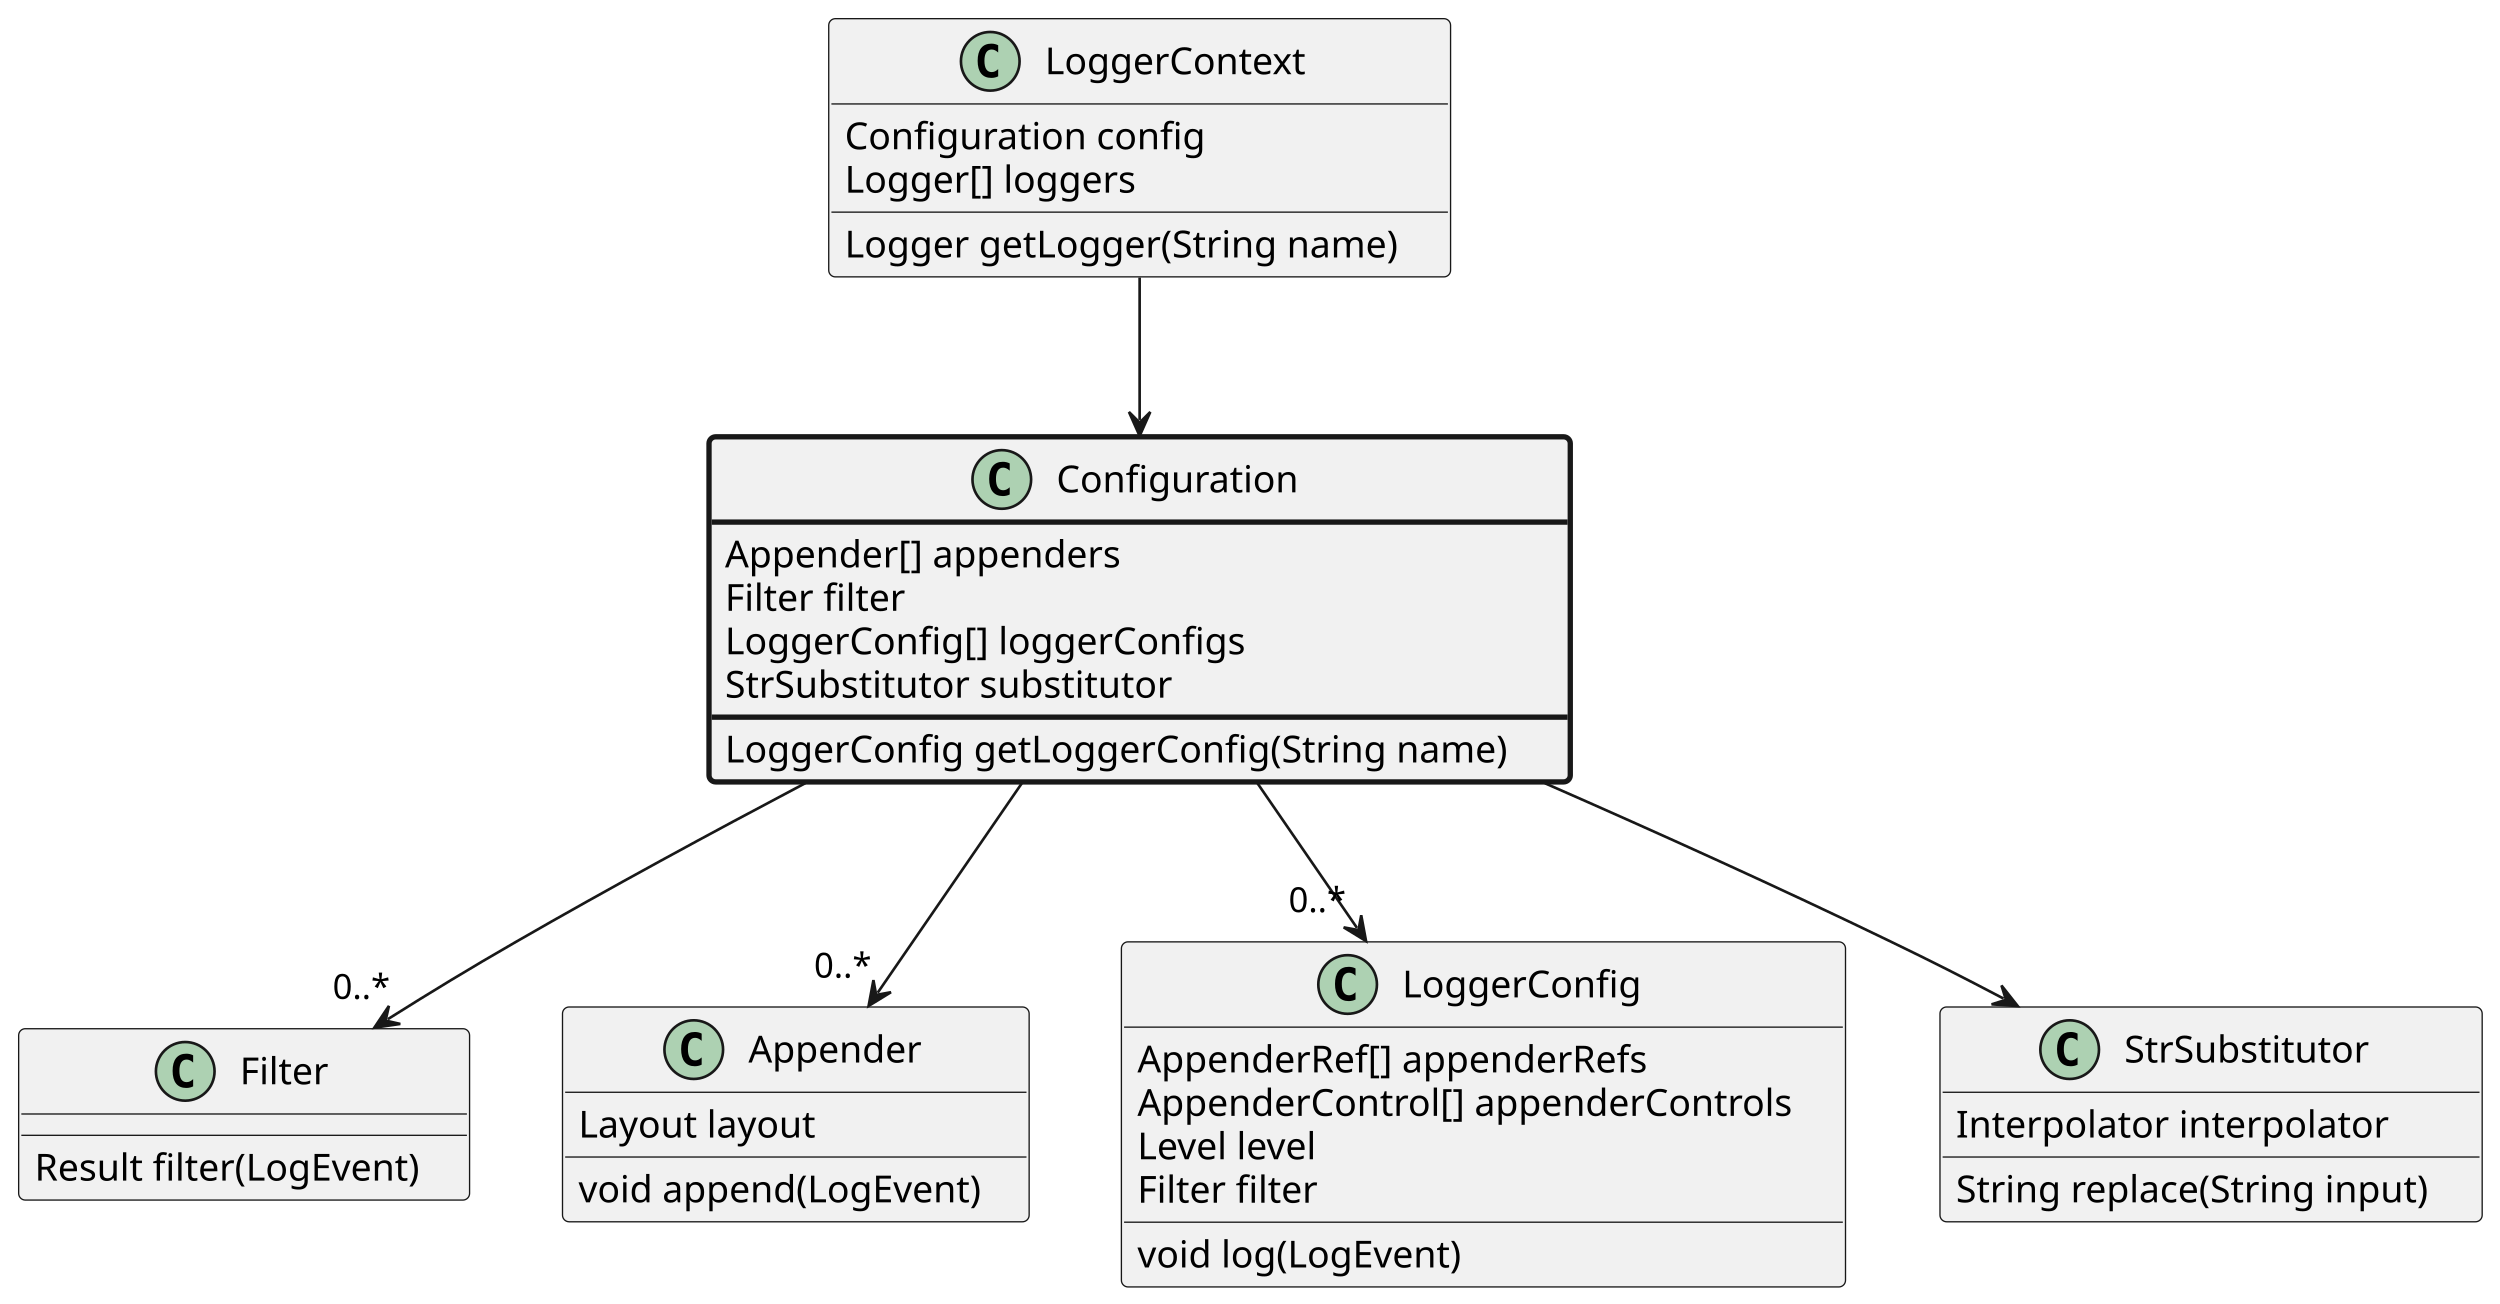
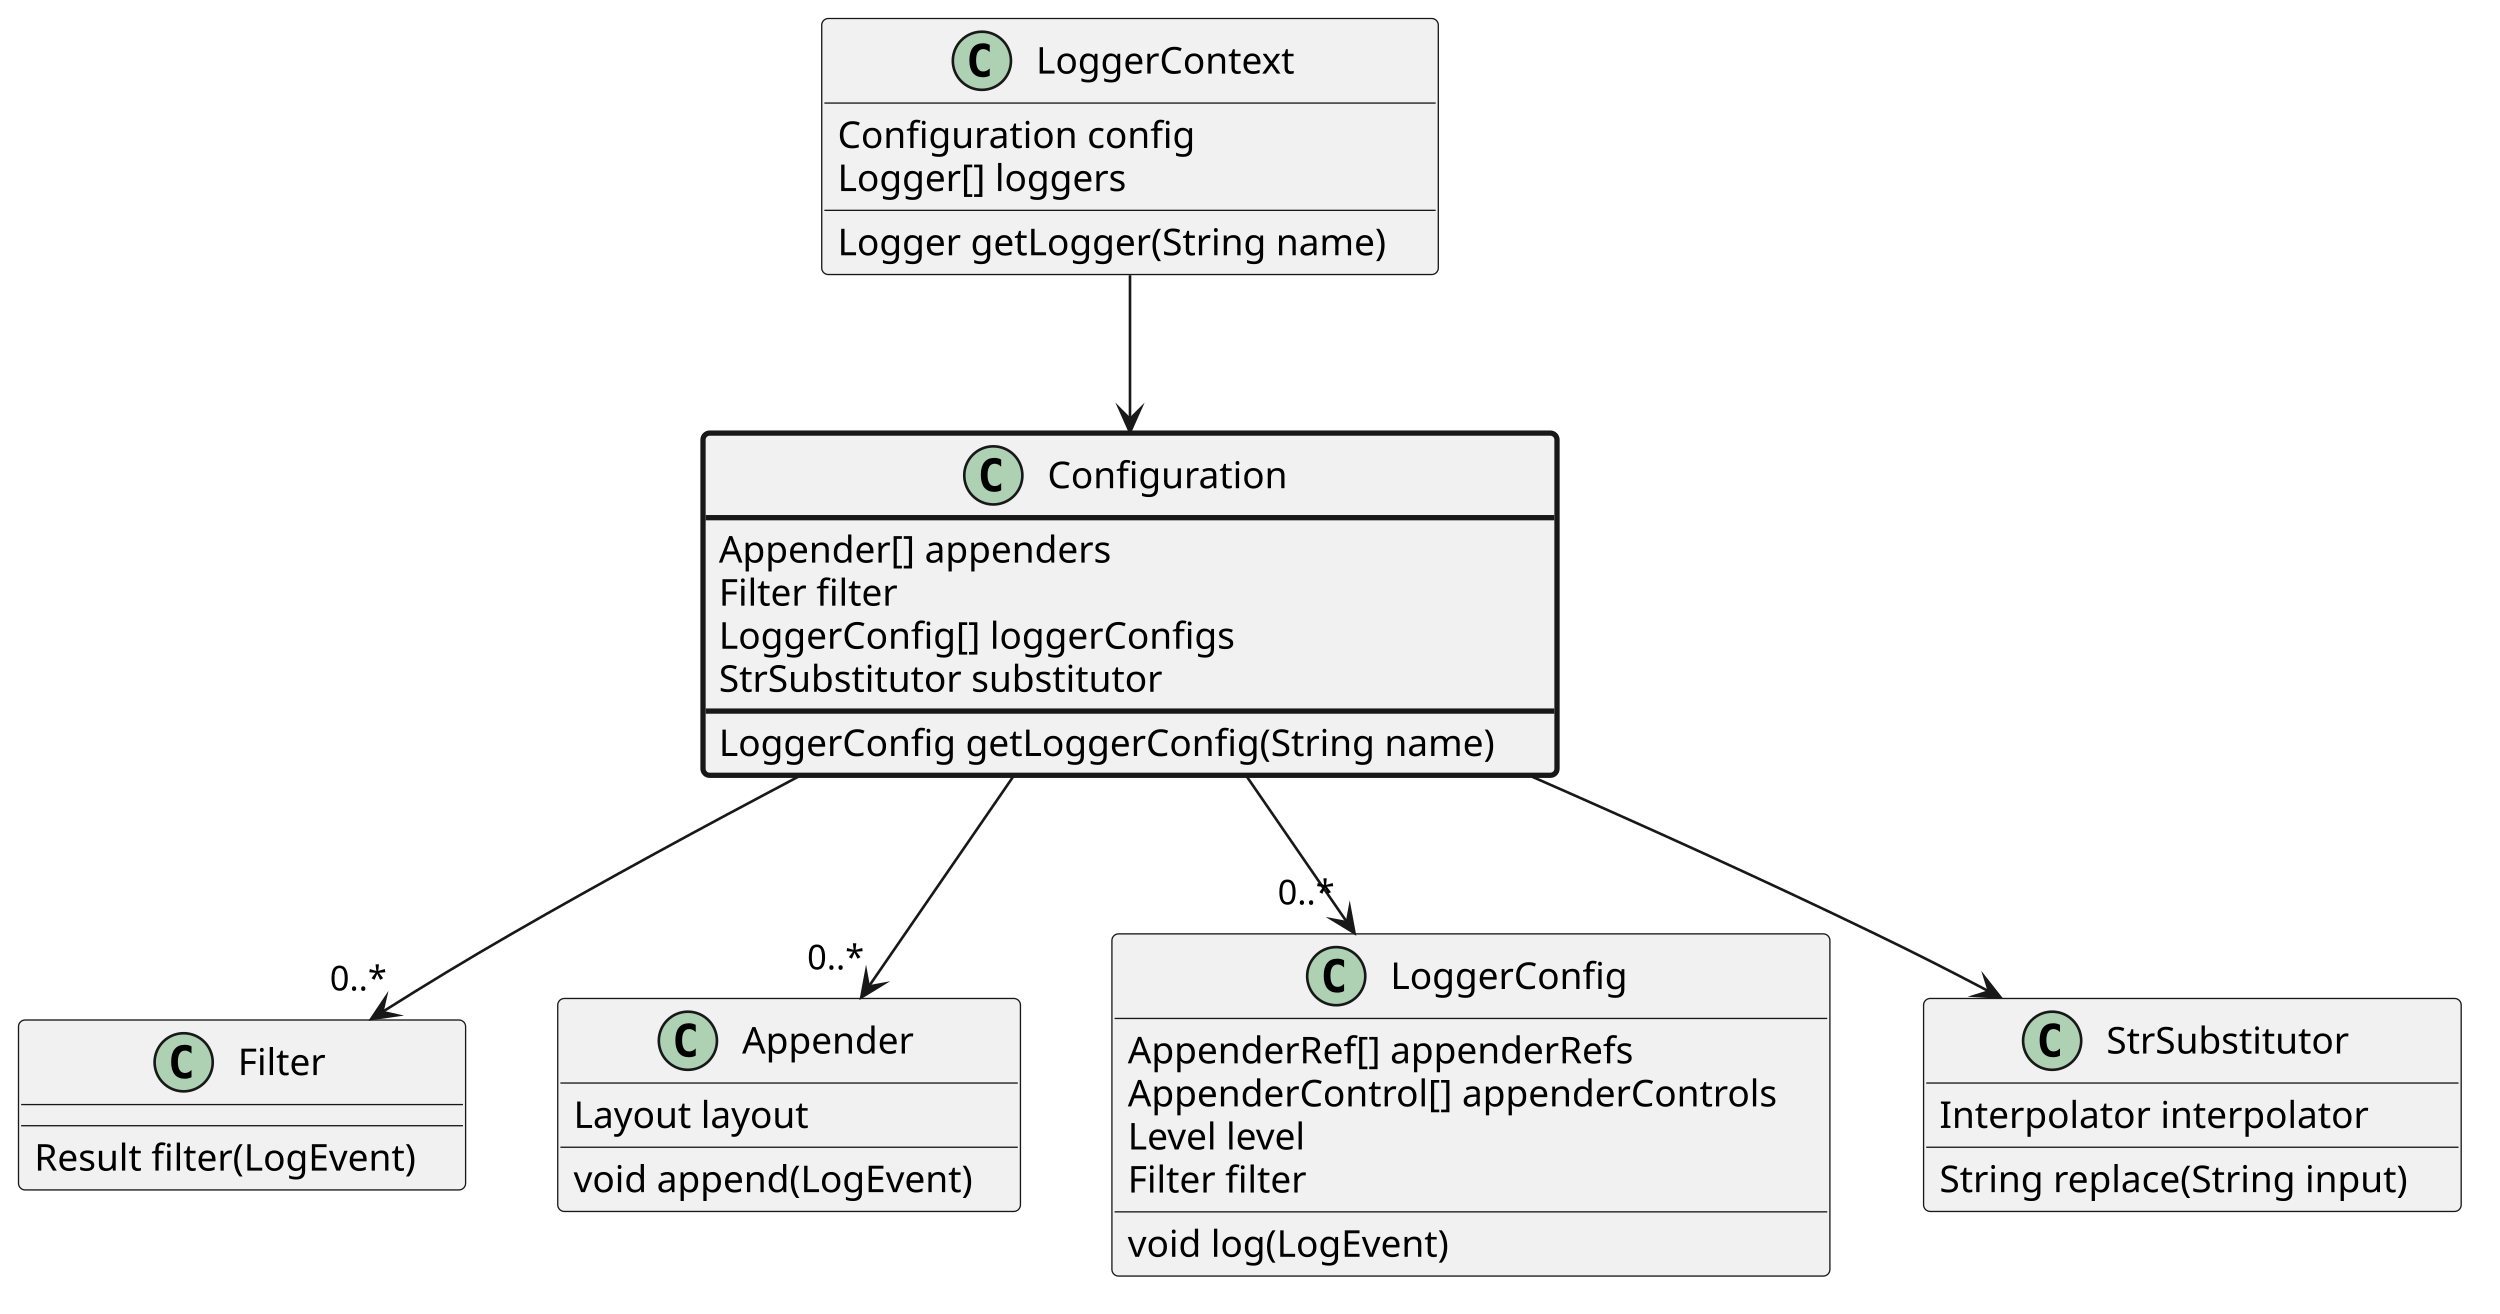
- <svg xmlns="http://www.w3.org/2000/svg" contentStyleType="text/css" data-diagram-type="CLASS" height="489px" preserveAspectRatio="none" style="width:938px;height:489px;background:#FFFFFF;" version="1.1" viewBox="0 0 938 489" width="938px" zoomAndPan="magnify">
+ <svg xmlns="http://www.w3.org/2000/svg" contentStyleType="text/css" data-diagram-type="CLASS" height="497px" preserveAspectRatio="none" style="width:946px;height:497px;background:#FFFFFF;" version="1.1" viewBox="0 0 946 497" width="946px" zoomAndPan="magnify">
  <defs />
  <g>
-     <g class="entity" data-qualified-name="LoggerContext" data-source-line="1" id="ent0002">
+     <g class="entity" data-qualified-name="LoggerContext" data-source-line="1" id="ent0001">
      <rect fill="#F1F1F1" height="96.891" rx="2.5" ry="2.5" style="stroke:#181818;stroke-width:0.5;" width="233.314" x="310.94" y="7" />
      <ellipse cx="371.547" cy="23" fill="#ADD1B2" rx="11" ry="11" style="stroke:#181818;stroke-width:1;" />
      <path d="M374.516,28.641 Q373.938,28.938 373.297,29.078 Q372.657,29.234 371.954,29.234 Q369.454,29.234 368.125,27.594 Q366.813,25.938 366.813,22.812 Q366.813,19.688 368.125,18.031 Q369.454,16.375 371.954,16.375 Q372.657,16.375 373.297,16.531 Q373.954,16.688 374.516,16.984 L374.516,19.703 Q373.891,19.125 373.297,18.859 Q372.704,18.578 372.079,18.578 Q370.735,18.578 370.047,19.656 Q369.36,20.719 369.36,22.812 Q369.36,24.906 370.047,25.984 Q370.735,27.047 372.079,27.047 Q372.704,27.047 373.297,26.781 Q373.891,26.5 374.516,25.922 L374.516,28.641 Z " fill="#000000" />
      <text fill="#000000" font-family="sans-serif" font-size="14" lengthAdjust="spacing" textLength="103.599" x="392.047" y="27.847">LoggerContext</text>
      <line style="stroke:#181818;stroke-width:0.5;" x1="311.94" x2="543.254" y1="39" y2="39" />
      <text fill="#000000" font-family="sans-serif" font-size="14" lengthAdjust="spacing" textLength="142.235" x="316.94" y="55.995">Configuration config</text>
      <text fill="#000000" font-family="sans-serif" font-size="14" lengthAdjust="spacing" textLength="115.773" x="316.94" y="72.292">Logger[] loggers</text>
      <line style="stroke:#181818;stroke-width:0.5;" x1="311.94" x2="543.254" y1="79.594" y2="79.594" />
      <text fill="#000000" font-family="sans-serif" font-size="14" lengthAdjust="spacing" textLength="221.314" x="316.94" y="96.589">Logger getLogger(String name)</text>
    </g>
-     <g class="entity" data-qualified-name="Configuration" data-source-line="7" id="ent0003">
+     <g class="entity" data-qualified-name="Configuration" data-source-line="7" id="ent0002">
      <rect fill="#F1F1F1" height="129.484" rx="2.5" ry="2.5" style="stroke:#181818;stroke-width:2;" width="323.151" x="266.02" y="163.89" />
      <ellipse cx="375.873" cy="179.89" fill="#ADD1B2" rx="11" ry="11" style="stroke:#181818;stroke-width:1;" />
      <path d="M378.842,185.531 Q378.264,185.827 377.623,185.968 Q376.983,186.124 376.28,186.124 Q373.78,186.124 372.452,184.484 Q371.139,182.827 371.139,179.702 Q371.139,176.577 372.452,174.921 Q373.78,173.265 376.28,173.265 Q376.983,173.265 377.623,173.421 Q378.28,173.577 378.842,173.874 L378.842,176.593 Q378.217,176.015 377.623,175.749 Q377.03,175.468 376.405,175.468 Q375.061,175.468 374.373,176.546 Q373.686,177.609 373.686,179.702 Q373.686,181.796 374.373,182.874 Q375.061,183.937 376.405,183.937 Q377.03,183.937 377.623,183.671 Q378.217,183.39 378.842,182.812 L378.842,185.531 Z " fill="#000000" />
      <text fill="#000000" font-family="sans-serif" font-size="14" lengthAdjust="spacing" textLength="94.944" x="396.373" y="184.737">Configuration</text>
      <line style="stroke:#181818;stroke-width:2;" x1="267.02" x2="588.171" y1="195.89" y2="195.89" />
      <text fill="#000000" font-family="sans-serif" font-size="14" lengthAdjust="spacing" textLength="157.856" x="272.02" y="212.885">Appender[] appenders</text>
      <text fill="#000000" font-family="sans-serif" font-size="14" lengthAdjust="spacing" textLength="72.707" x="272.02" y="229.182">Filter filter</text>
      <text fill="#000000" font-family="sans-serif" font-size="14" lengthAdjust="spacing" textLength="205.611" x="272.02" y="245.479">LoggerConfig[] loggerConfigs</text>
      <text fill="#000000" font-family="sans-serif" font-size="14" lengthAdjust="spacing" textLength="177.974" x="272.02" y="261.776">StrSubstitutor substitutor</text>
      <line style="stroke:#181818;stroke-width:2;" x1="267.02" x2="588.171" y1="269.077" y2="269.077" />
      <text fill="#000000" font-family="sans-serif" font-size="14" lengthAdjust="spacing" textLength="311.151" x="272.02" y="286.073">LoggerConfig getLoggerConfig(String name)</text>
    </g>
-     <g class="entity" data-qualified-name="Filter" data-source-line="17" id="ent0005">
+     <g class="entity" data-qualified-name="Filter" data-source-line="17" id="ent0004">
      <rect fill="#F1F1F1" height="64.297" rx="2.5" ry="2.5" style="stroke:#181818;stroke-width:0.5;" width="169.185" x="7" y="385.97" />
      <ellipse cx="69.498" cy="401.97" fill="#ADD1B2" rx="11" ry="11" style="stroke:#181818;stroke-width:1;" />
      <path d="M72.466,407.611 Q71.888,407.908 71.248,408.048 Q70.607,408.204 69.904,408.204 Q67.404,408.204 66.076,406.564 Q64.763,404.908 64.763,401.783 Q64.763,398.658 66.076,397.001 Q67.404,395.345 69.904,395.345 Q70.607,395.345 71.248,395.501 Q71.904,395.658 72.466,395.954 L72.466,398.673 Q71.841,398.095 71.248,397.829 Q70.654,397.548 70.029,397.548 Q68.685,397.548 67.998,398.626 Q67.31,399.689 67.31,401.783 Q67.31,403.876 67.998,404.954 Q68.685,406.017 70.029,406.017 Q70.654,406.017 71.248,405.751 Q71.841,405.47 72.466,404.892 L72.466,407.611 Z " fill="#000000" />
      <text fill="#000000" font-family="sans-serif" font-size="14" lengthAdjust="spacing" textLength="35.69" x="89.998" y="406.817">Filter</text>
      <line style="stroke:#181818;stroke-width:0.5;" x1="8" x2="175.185" y1="417.97" y2="417.97" />
      <line style="stroke:#181818;stroke-width:0.5;" x1="8" x2="175.185" y1="425.97" y2="425.97" />
      <text fill="#000000" font-family="sans-serif" font-size="14" lengthAdjust="spacing" textLength="157.185" x="13" y="442.965">Result filter(LogEvent)</text>
    </g>
-     <g class="entity" data-qualified-name="Appender" data-source-line="19" id="ent0007">
+     <g class="entity" data-qualified-name="Appender" data-source-line="19" id="ent0006">
      <rect fill="#F1F1F1" height="80.594" rx="2.5" ry="2.5" style="stroke:#181818;stroke-width:0.5;" width="175.085" x="211.05" y="377.82" />
      <ellipse cx="260.296" cy="393.82" fill="#ADD1B2" rx="11" ry="11" style="stroke:#181818;stroke-width:1;" />
      <path d="M263.265,399.461 Q262.687,399.757 262.046,399.898 Q261.406,400.054 260.702,400.054 Q258.202,400.054 256.874,398.414 Q255.562,396.757 255.562,393.632 Q255.562,390.507 256.874,388.851 Q258.202,387.195 260.702,387.195 Q261.406,387.195 262.046,387.351 Q262.702,387.507 263.265,387.804 L263.265,390.523 Q262.64,389.945 262.046,389.679 Q261.452,389.398 260.827,389.398 Q259.484,389.398 258.796,390.476 Q258.109,391.539 258.109,393.632 Q258.109,395.726 258.796,396.804 Q259.484,397.867 260.827,397.867 Q261.452,397.867 262.046,397.601 Q262.64,397.32 263.265,396.742 L263.265,399.461 Z " fill="#000000" />
      <text fill="#000000" font-family="sans-serif" font-size="14" lengthAdjust="spacing" textLength="68.093" x="280.796" y="398.667">Appender</text>
      <line style="stroke:#181818;stroke-width:0.5;" x1="212.05" x2="385.135" y1="409.82" y2="409.82" />
      <text fill="#000000" font-family="sans-serif" font-size="14" lengthAdjust="spacing" textLength="95.724" x="217.05" y="426.815">Layout layout</text>
      <line style="stroke:#181818;stroke-width:0.5;" x1="212.05" x2="385.135" y1="434.117" y2="434.117" />
      <text fill="#000000" font-family="sans-serif" font-size="14" lengthAdjust="spacing" textLength="163.085" x="217.05" y="451.112">void append(LogEvent)</text>
    </g>
-     <g class="entity" data-qualified-name="LoggerConfig" data-source-line="21" id="ent0009">
+     <g class="entity" data-qualified-name="LoggerConfig" data-source-line="21" id="ent0008">
      <rect fill="#F1F1F1" height="129.484" rx="2.5" ry="2.5" style="stroke:#181818;stroke-width:0.5;" width="271.684" x="420.75" y="353.38" />
      <ellipse cx="505.628" cy="369.38" fill="#ADD1B2" rx="11" ry="11" style="stroke:#181818;stroke-width:1;" />
      <path d="M508.597,375.021 Q508.019,375.317 507.378,375.458 Q506.738,375.614 506.035,375.614 Q503.535,375.614 502.207,373.974 Q500.894,372.317 500.894,369.192 Q500.894,366.067 502.207,364.411 Q503.535,362.755 506.035,362.755 Q506.738,362.755 507.378,362.911 Q508.035,363.067 508.597,363.364 L508.597,366.083 Q507.972,365.505 507.378,365.239 Q506.785,364.958 506.16,364.958 Q504.816,364.958 504.128,366.036 Q503.441,367.099 503.441,369.192 Q503.441,371.286 504.128,372.364 Q504.816,373.427 506.16,373.427 Q506.785,373.427 507.378,373.161 Q507.972,372.88 508.597,372.302 L508.597,375.021 Z " fill="#000000" />
      <text fill="#000000" font-family="sans-serif" font-size="14" lengthAdjust="spacing" textLength="93.427" x="526.128" y="374.227">LoggerConfig</text>
      <line style="stroke:#181818;stroke-width:0.5;" x1="421.75" x2="691.434" y1="385.38" y2="385.38" />
      <text fill="#000000" font-family="sans-serif" font-size="14" lengthAdjust="spacing" textLength="204.394" x="426.75" y="402.375">AppenderRef[] appenderRefs</text>
      <text fill="#000000" font-family="sans-serif" font-size="14" lengthAdjust="spacing" textLength="259.684" x="426.75" y="418.672">AppenderControl[] appenderControls</text>
      <text fill="#000000" font-family="sans-serif" font-size="14" lengthAdjust="spacing" textLength="74.942" x="426.75" y="434.969">Level level</text>
      <text fill="#000000" font-family="sans-serif" font-size="14" lengthAdjust="spacing" textLength="72.707" x="426.75" y="451.266">Filter filter</text>
      <line style="stroke:#181818;stroke-width:0.5;" x1="421.75" x2="691.434" y1="458.567" y2="458.567" />
      <text fill="#000000" font-family="sans-serif" font-size="14" lengthAdjust="spacing" textLength="131.701" x="426.75" y="475.563">void log(LogEvent)</text>
    </g>
-     <g class="entity" data-qualified-name="StrSubstitutor" data-source-line="23" id="ent0011">
+     <g class="entity" data-qualified-name="StrSubstitutor" data-source-line="23" id="ent0010">
      <rect fill="#F1F1F1" height="80.594" rx="2.5" ry="2.5" style="stroke:#181818;stroke-width:0.5;" width="203.434" x="727.88" y="377.82" />
      <ellipse cx="776.535" cy="393.82" fill="#ADD1B2" rx="11" ry="11" style="stroke:#181818;stroke-width:1;" />
      <path d="M779.504,399.461 Q778.925,399.757 778.285,399.898 Q777.644,400.054 776.941,400.054 Q774.441,400.054 773.113,398.414 Q771.8,396.757 771.8,393.632 Q771.8,390.507 773.113,388.851 Q774.441,387.195 776.941,387.195 Q777.644,387.195 778.285,387.351 Q778.941,387.507 779.504,387.804 L779.504,390.523 Q778.879,389.945 778.285,389.679 Q777.691,389.398 777.066,389.398 Q775.722,389.398 775.035,390.476 Q774.347,391.539 774.347,393.632 Q774.347,395.726 775.035,396.804 Q775.722,397.867 777.066,397.867 Q777.691,397.867 778.285,397.601 Q778.879,397.32 779.504,396.742 L779.504,399.461 Z " fill="#000000" />
      <text fill="#000000" font-family="sans-serif" font-size="14" lengthAdjust="spacing" textLength="97.624" x="797.035" y="398.667">StrSubstitutor</text>
      <line style="stroke:#181818;stroke-width:0.5;" x1="728.88" x2="930.314" y1="409.82" y2="409.82" />
      <text fill="#000000" font-family="sans-serif" font-size="14" lengthAdjust="spacing" textLength="169.394" x="733.88" y="426.815">Interpolator interpolator</text>
      <line style="stroke:#181818;stroke-width:0.5;" x1="728.88" x2="930.314" y1="434.117" y2="434.117" />
      <text fill="#000000" font-family="sans-serif" font-size="14" lengthAdjust="spacing" textLength="191.434" x="733.88" y="451.112">String replace(String input)</text>
    </g>
-     <g class="link" data-entity-1="ent0002" data-entity-2="ent0003" data-link-type="dependency" data-source-line="7" id="lnk4">
-       <path codeLine="7" d="M427.59,104.13 C427.59,122.53 427.59,137.86 427.59,157.57" fill="none" id="LoggerContext-to-Configuration" style="stroke:#181818;stroke-width:1;" />
-       <polygon fill="#181818" points="427.59,163.57,431.59,154.57,427.59,158.57,423.59,154.57,427.59,163.57" style="stroke:#181818;stroke-width:1;" />
+     <g class="link" data-entity-1="ent0001" data-entity-2="ent0002" data-link-type="dependency" data-source-line="7" id="lnk3">
+       <path codeLine="7" d="M427.59,104.13 C427.59,122.53 427.59,138.86 427.59,158.57" fill="none" id="LoggerContext-to-Configuration" style="stroke:#181818;stroke-width:1;" />
+       <polygon fill="#181818" points="427.59,163.57,431.59,154.57,427.59,158.57,423.59,154.57,427.59,163.57" style="stroke:#181818;stroke-width:1;stroke-linejoin:miter;stroke-miterlimit:10;" />
    </g>
-     <g class="link" data-entity-1="ent0003" data-entity-2="ent0005" data-link-type="dependency" data-source-line="17" id="lnk6">
-       <path codeLine="17" d="M302.21,293.81 C266.8,312.5 228.44,333.31 193.59,353.38 C176.04,363.48 162.218,371.884 145.518,382.394" fill="none" id="Configuration-to-Filter" style="stroke:#181818;stroke-width:1;" />
-       <polygon fill="#181818" points="140.44,385.59,150.188,384.182,144.672,382.927,145.927,377.411,140.44,385.59" style="stroke:#181818;stroke-width:1;" />
+     <g class="link" data-entity-1="ent0002" data-entity-2="ent0004" data-link-type="dependency" data-source-line="17" id="lnk5">
+       <path codeLine="17" d="M302.21,293.81 C266.8,312.5 228.44,333.31 193.59,353.38 C176.04,363.48 161.372,372.417 144.672,382.927" fill="none" id="Configuration-to-Filter" style="stroke:#181818;stroke-width:1;" />
+       <polygon fill="#181818" points="140.44,385.59,150.188,384.182,144.672,382.927,145.927,377.411,140.44,385.59" style="stroke:#181818;stroke-width:1;stroke-linejoin:miter;stroke-miterlimit:10;" />
      <text fill="#000000" font-family="sans-serif" font-size="13" lengthAdjust="spacing" textLength="23.036" x="124.796" y="374.789">0..*</text>
    </g>
-     <g class="link" data-entity-1="ent0003" data-entity-2="ent0007" data-link-type="dependency" data-source-line="19" id="lnk8">
-       <path codeLine="19" d="M383.56,293.63 C364.44,321.42 346.043,348.168 329.303,372.478" fill="none" id="Configuration-to-Appender" style="stroke:#181818;stroke-width:1;" />
-       <polygon fill="#181818" points="325.9,377.42,334.299,372.276,328.736,373.302,327.71,367.739,325.9,377.42" style="stroke:#181818;stroke-width:1;" />
+     <g class="link" data-entity-1="ent0002" data-entity-2="ent0006" data-link-type="dependency" data-source-line="19" id="lnk7">
+       <path codeLine="19" d="M383.56,293.63 C364.44,321.42 345.476,348.992 328.736,373.302" fill="none" id="Configuration-to-Appender" style="stroke:#181818;stroke-width:1;" />
+       <polygon fill="#181818" points="325.9,377.42,334.299,372.276,328.736,373.302,327.71,367.739,325.9,377.42" style="stroke:#181818;stroke-width:1;stroke-linejoin:miter;stroke-miterlimit:10;" />
      <text fill="#000000" font-family="sans-serif" font-size="13" lengthAdjust="spacing" textLength="23.036" x="305.422" y="366.816">0..*</text>
    </g>
-     <g class="link" data-entity-1="ent0003" data-entity-2="ent0009" data-link-type="dependency" data-source-line="21" id="lnk10">
-       <path codeLine="21" d="M471.63,293.63 C484.84,312.83 495.929,328.947 509.139,348.147" fill="none" id="Configuration-to-LoggerConfig" style="stroke:#181818;stroke-width:1;" />
-       <polygon fill="#181818" points="512.54,353.09,510.734,343.408,509.706,348.971,504.143,347.943,512.54,353.09" style="stroke:#181818;stroke-width:1;" />
+     <g class="link" data-entity-1="ent0002" data-entity-2="ent0008" data-link-type="dependency" data-source-line="21" id="lnk9">
+       <path codeLine="21" d="M471.63,293.63 C484.84,312.83 496.496,329.771 509.706,348.971" fill="none" id="Configuration-to-LoggerConfig" style="stroke:#181818;stroke-width:1;" />
+       <polygon fill="#181818" points="512.54,353.09,510.734,343.408,509.706,348.971,504.143,347.943,512.54,353.09" style="stroke:#181818;stroke-width:1;stroke-linejoin:miter;stroke-miterlimit:10;" />
      <text fill="#000000" font-family="sans-serif" font-size="13" lengthAdjust="spacing" textLength="23.036" x="483.466" y="342.231">0..*</text>
    </g>
-     <g class="link" data-entity-1="ent0003" data-entity-2="ent0011" data-link-type="dependency" data-source-line="23" id="lnk12">
-       <path codeLine="23" d="M579.65,293.87 C622.01,312.44 667.85,333.16 709.59,353.38 C725.09,360.88 736.2,366.497 751.75,374.677" fill="none" id="Configuration-to-StrSubstitutor" style="stroke:#181818;stroke-width:1;" />
-       <polygon fill="#181818" points="757.06,377.47,750.957,369.74,752.635,375.142,747.233,376.82,757.06,377.47" style="stroke:#181818;stroke-width:1;" />
+     <g class="link" data-entity-1="ent0002" data-entity-2="ent0010" data-link-type="dependency" data-source-line="23" id="lnk11">
+       <path codeLine="23" d="M579.65,293.87 C622.01,312.44 667.85,333.16 709.59,353.38 C725.09,360.88 737.085,366.962 752.635,375.142" fill="none" id="Configuration-to-StrSubstitutor" style="stroke:#181818;stroke-width:1;" />
+       <polygon fill="#181818" points="757.06,377.47,750.957,369.74,752.635,375.142,747.233,376.82,757.06,377.47" style="stroke:#181818;stroke-width:1;stroke-linejoin:miter;stroke-miterlimit:10;" />
    </g>
  </g>
</svg>
